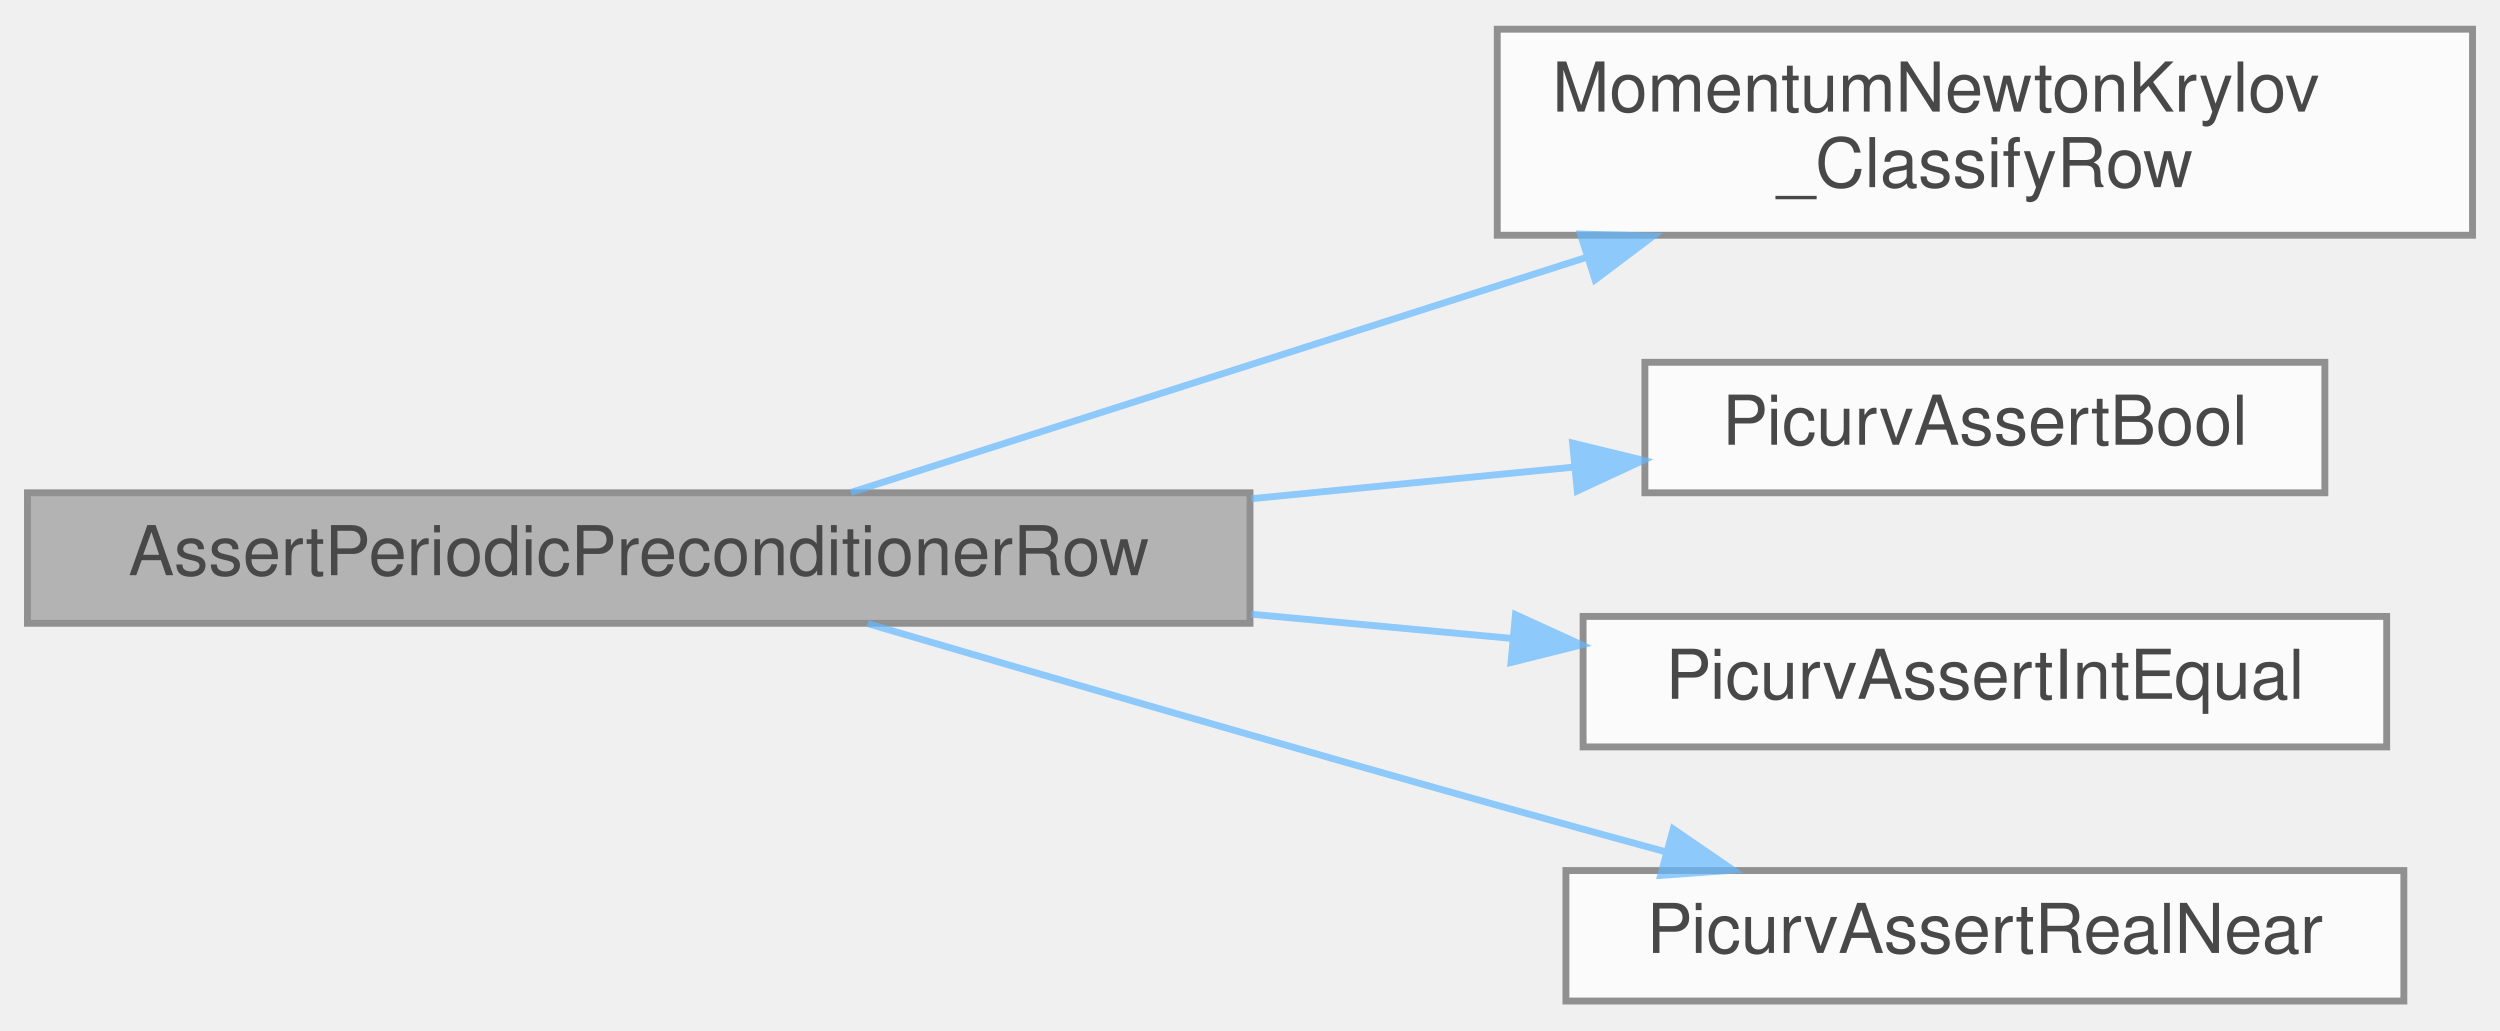
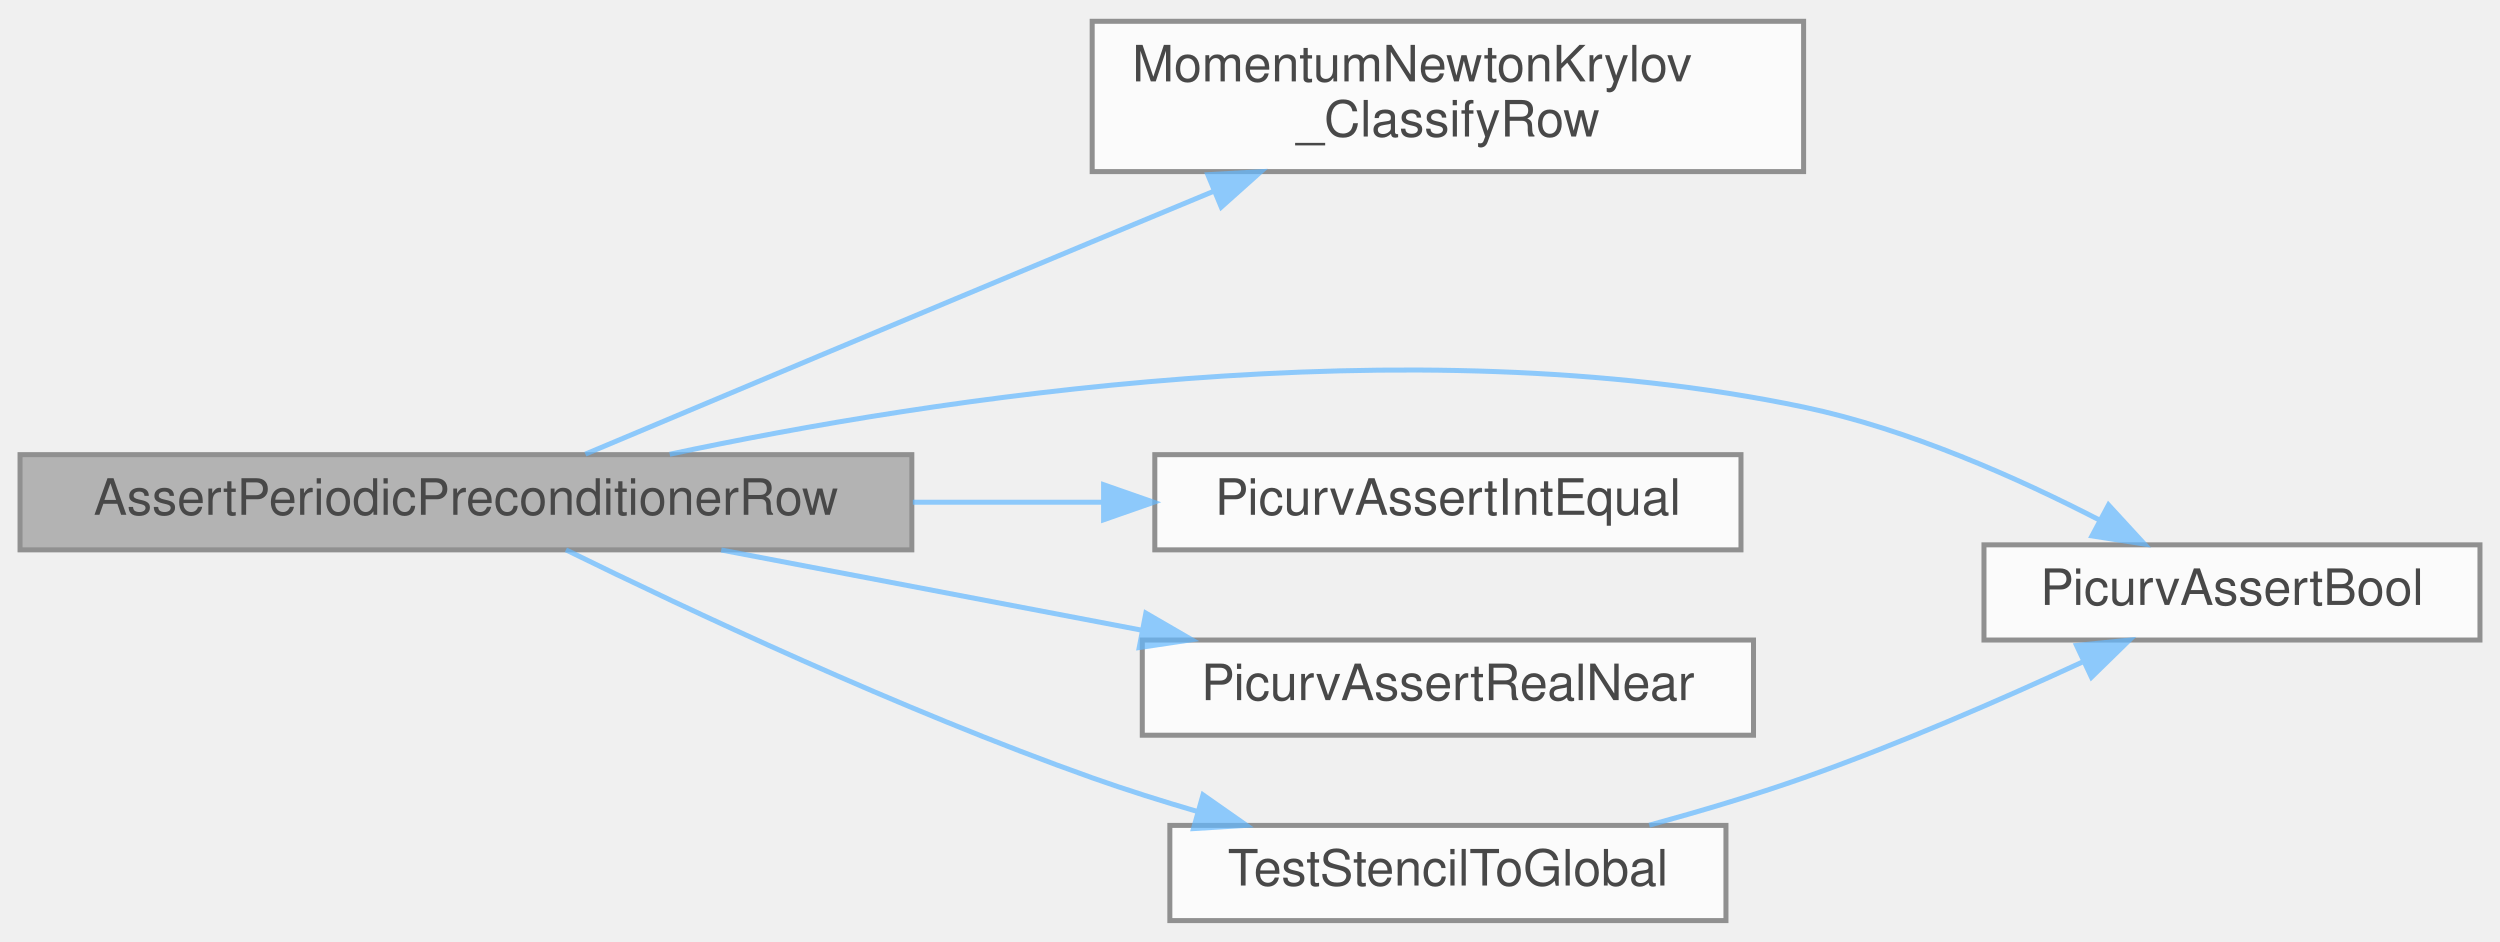
- <svg xmlns="http://www.w3.org/2000/svg" xmlns:xlink="http://www.w3.org/1999/xlink" width="364pt" height="150pt" viewBox="0.00 0.00 364.00 149.50">
+ <svg xmlns="http://www.w3.org/2000/svg" xmlns:xlink="http://www.w3.org/1999/xlink" width="499pt" height="188pt" viewBox="0.00 0.00 499.00 187.50">
  <svg id="main" version="1.1" xml:space="preserve">
    <style type="text/css">
.node, .edge {opacity: 0.7;}
.node.selected, .edge.selected {opacity: 1;}
.edge:hover path { stroke: red; }
.edge:hover polygon { stroke: red; fill: red; }
</style>
    <svg id="graph" class="graph">
-       <g id="graph0" class="graph" transform="scale(1 1) rotate(0) translate(4 145.5)">
+       <g id="graph0" class="graph" transform="scale(1 1) rotate(0) translate(4 183.5)">
        <g id="Node000001" class="node">
          <g id="a_Node000001">
            <a xlink:title="Proves that one periodic matrix row has only its exact +1/-1 pair.">
-               <polygon fill="#999999" stroke="#666666" points="178,-74 0,-74 0,-55 178,-55 178,-74" />
-               <text text-anchor="middle" x="89" y="-62" font-family="Helvetica,sans-Serif" font-size="10.00">AssertPeriodicPreconditionerRow</text>
+               <polygon fill="#999999" stroke="#666666" points="178,-93 0,-93 0,-74 178,-74 178,-93" />
+               <text text-anchor="middle" x="89" y="-81" font-family="Helvetica,sans-Serif" font-size="10.00">AssertPeriodicPreconditionerRow</text>
            </a>
          </g>
        </g>
        <g id="Node000002" class="node">
          <g id="a_Node000002">
            <a xlink:href="momentum__newton__krylov_8c.html#a16cdd40f7585550ec1a81b910bae4759" target="_top" xlink:title="Classifies one stored staggered component row and its periodic representative.">
-               <polygon fill="white" stroke="#666666" points="356,-141.5 214,-141.5 214,-111.5 356,-111.5 356,-141.5" />
-               <text text-anchor="start" x="222" y="-129.5" font-family="Helvetica,sans-Serif" font-size="10.00">MomentumNewtonKrylov</text>
-               <text text-anchor="middle" x="285" y="-118.5" font-family="Helvetica,sans-Serif" font-size="10.00">_ClassifyRow</text>
+               <polygon fill="white" stroke="#666666" points="356,-179.5 214,-179.5 214,-149.5 356,-149.5 356,-179.5" />
+               <text text-anchor="start" x="222" y="-167.5" font-family="Helvetica,sans-Serif" font-size="10.00">MomentumNewtonKrylov</text>
+               <text text-anchor="middle" x="285" y="-156.5" font-family="Helvetica,sans-Serif" font-size="10.00">_ClassifyRow</text>
            </a>
          </g>
        </g>
        <g id="edge1_Node000001_Node000002" class="edge">
          <g id="a_edge1_Node000001_Node000002">
            <a xlink:title=" ">
-               <path fill="none" stroke="#63b8ff" d="M119.89,-74.05C148.35,-83.15 191.94,-97.08 227.05,-108.3" />
-               <polygon fill="#63b8ff" stroke="#63b8ff" points="226.11,-111.67 236.7,-111.38 228.24,-105.01 226.11,-111.67" />
+               <path fill="none" stroke="#63b8ff" d="M112.84,-93.11C137.71,-103.57 178.66,-120.77 214,-135.5 221.85,-138.77 230.21,-142.24 238.31,-145.6" />
+               <polygon fill="#63b8ff" stroke="#63b8ff" points="237.08,-148.88 247.66,-149.48 239.76,-142.42 237.08,-148.88" />
            </a>
          </g>
        </g>
        <g id="Node000003" class="node">
          <g id="a_Node000003">
            <a xlink:href="test__support_8c.html#af56b84b3c32d30203d5de7e456e45631" target="_top" xlink:title="Asserts that one boolean condition is true.">
-               <polygon fill="white" stroke="#666666" points="334.5,-93 235.5,-93 235.5,-74 334.5,-74 334.5,-93" />
-               <text text-anchor="middle" x="285" y="-81" font-family="Helvetica,sans-Serif" font-size="10.00">PicurvAssertBool</text>
+               <polygon fill="white" stroke="#666666" points="491,-75 392,-75 392,-56 491,-56 491,-75" />
+               <text text-anchor="middle" x="441.5" y="-63" font-family="Helvetica,sans-Serif" font-size="10.00">PicurvAssertBool</text>
            </a>
          </g>
        </g>
        <g id="edge2_Node000001_Node000003" class="edge">
          <g id="a_edge2_Node000001_Node000003">
            <a xlink:title=" ">
-               <path fill="none" stroke="#63b8ff" d="M178.2,-73.14C194.14,-74.7 210.4,-76.29 225.24,-77.75" />
-               <polygon fill="#63b8ff" stroke="#63b8ff" points="224.97,-81.24 235.26,-78.73 225.65,-74.27 224.97,-81.24" />
+               <path fill="none" stroke="#63b8ff" d="M129.67,-93.08C182.06,-104.21 276.92,-119.05 356,-102.5 376.83,-98.14 398.81,-88.33 415.13,-79.91" />
+               <polygon fill="#63b8ff" stroke="#63b8ff" points="416.86,-82.96 424.03,-75.16 413.56,-76.78 416.86,-82.96" />
            </a>
          </g>
        </g>
        <g id="Node000004" class="node">
          <g id="a_Node000004">
            <a xlink:href="test__support_8c.html#adfeee0c50dd7707df53e585419e6da2c" target="_top" xlink:title="Asserts that two integer values are equal.">
-               <polygon fill="white" stroke="#666666" points="343.5,-56 226.5,-56 226.5,-37 343.5,-37 343.5,-56" />
-               <text text-anchor="middle" x="285" y="-44" font-family="Helvetica,sans-Serif" font-size="10.00">PicurvAssertIntEqual</text>
+               <polygon fill="white" stroke="#666666" points="343.5,-93 226.5,-93 226.5,-74 343.5,-74 343.5,-93" />
+               <text text-anchor="middle" x="285" y="-81" font-family="Helvetica,sans-Serif" font-size="10.00">PicurvAssertIntEqual</text>
            </a>
          </g>
        </g>
        <g id="edge3_Node000001_Node000004" class="edge">
          <g id="a_edge3_Node000001_Node000004">
            <a xlink:title=" ">
-               <path fill="none" stroke="#63b8ff" d="M178.2,-56.32C190.95,-55.13 203.9,-53.93 216.16,-52.79" />
-               <polygon fill="#63b8ff" stroke="#63b8ff" points="216.65,-56.26 226.28,-51.86 216,-49.29 216.65,-56.26" />
+               <path fill="none" stroke="#63b8ff" d="M178.2,-83.5C190.95,-83.5 203.9,-83.5 216.16,-83.5" />
+               <polygon fill="#63b8ff" stroke="#63b8ff" points="216.28,-87 226.28,-83.5 216.28,-80 216.28,-87" />
            </a>
          </g>
        </g>
        <g id="Node000005" class="node">
          <g id="a_Node000005">
            <a xlink:href="test__support_8c.html#a21fc4571ef8b1777e6ee79cabab40c88" target="_top" xlink:title="Asserts that two real values agree within tolerance.">
-               <polygon fill="white" stroke="#666666" points="346,-19 224,-19 224,0 346,0 346,-19" />
-               <text text-anchor="middle" x="285" y="-7" font-family="Helvetica,sans-Serif" font-size="10.00">PicurvAssertRealNear</text>
+               <polygon fill="white" stroke="#666666" points="346,-56 224,-56 224,-37 346,-37 346,-56" />
+               <text text-anchor="middle" x="285" y="-44" font-family="Helvetica,sans-Serif" font-size="10.00">PicurvAssertRealNear</text>
            </a>
          </g>
        </g>
        <g id="edge4_Node000001_Node000005" class="edge">
          <g id="a_edge4_Node000001_Node000005">
            <a xlink:title=" ">
-               <path fill="none" stroke="#63b8ff" d="M122.33,-54.95C147.33,-47.6 182.81,-37.26 214,-28.5 221.93,-26.27 230.38,-23.94 238.56,-21.71" />
-               <polygon fill="#63b8ff" stroke="#63b8ff" points="239.62,-25.05 248.36,-19.05 237.79,-18.29 239.62,-25.05" />
+               <path fill="none" stroke="#63b8ff" d="M139.96,-73.97C165.54,-69.09 196.89,-63.11 223.8,-57.98" />
+               <polygon fill="#63b8ff" stroke="#63b8ff" points="224.71,-61.37 233.87,-56.06 223.39,-54.5 224.71,-61.37" />
+             </a>
+           </g>
+         </g>
+         <g id="Node000006" class="node">
+           <g id="a_Node000006">
+             <a xlink:href="test__momentum__newton__krylov_8c.html#a7215a173bbf63708683e79d46cc3e8ff" target="_top" xlink:title="Converts an in-domain or periodic-ghost DMDA stencil to PETSc ordering.">
+               <polygon fill="white" stroke="#666666" points="340.5,-19 229.5,-19 229.5,0 340.5,0 340.5,-19" />
+               <text text-anchor="middle" x="285" y="-7" font-family="Helvetica,sans-Serif" font-size="10.00">TestStencilToGlobal</text>
+             </a>
+           </g>
+         </g>
+         <g id="edge5_Node000001_Node000006" class="edge">
+           <g id="a_edge5_Node000001_Node000006">
+             <a xlink:title=" ">
+               <path fill="none" stroke="#63b8ff" d="M108.96,-74C132.97,-62.22 175.83,-42.06 214,-28.5 220.77,-26.1 228,-23.82 235.15,-21.73" />
+               <polygon fill="#63b8ff" stroke="#63b8ff" points="236.12,-25.09 244.8,-19.01 234.22,-18.36 236.12,-25.09" />
+             </a>
+           </g>
+         </g>
+         <g id="edge6_Node000006_Node000003" class="edge">
+           <g id="a_edge6_Node000006_Node000003">
+             <a xlink:title=" ">
+               <path fill="none" stroke="#63b8ff" d="M325.19,-19.04C335.32,-21.81 346.14,-25.03 356,-28.5 374.89,-35.16 395.48,-44.14 411.61,-51.59" />
+               <polygon fill="#63b8ff" stroke="#63b8ff" points="410.48,-54.92 421.03,-55.99 413.45,-48.58 410.48,-54.92" />
            </a>
          </g>
        </g>
      </g>
    </svg>
  </svg>
  <style type="text/css">

[data-mouse-over-selected='false'] { opacity: 0.7; }
[data-mouse-over-selected='true']  { opacity: 1.0; }

</style>
</svg>
